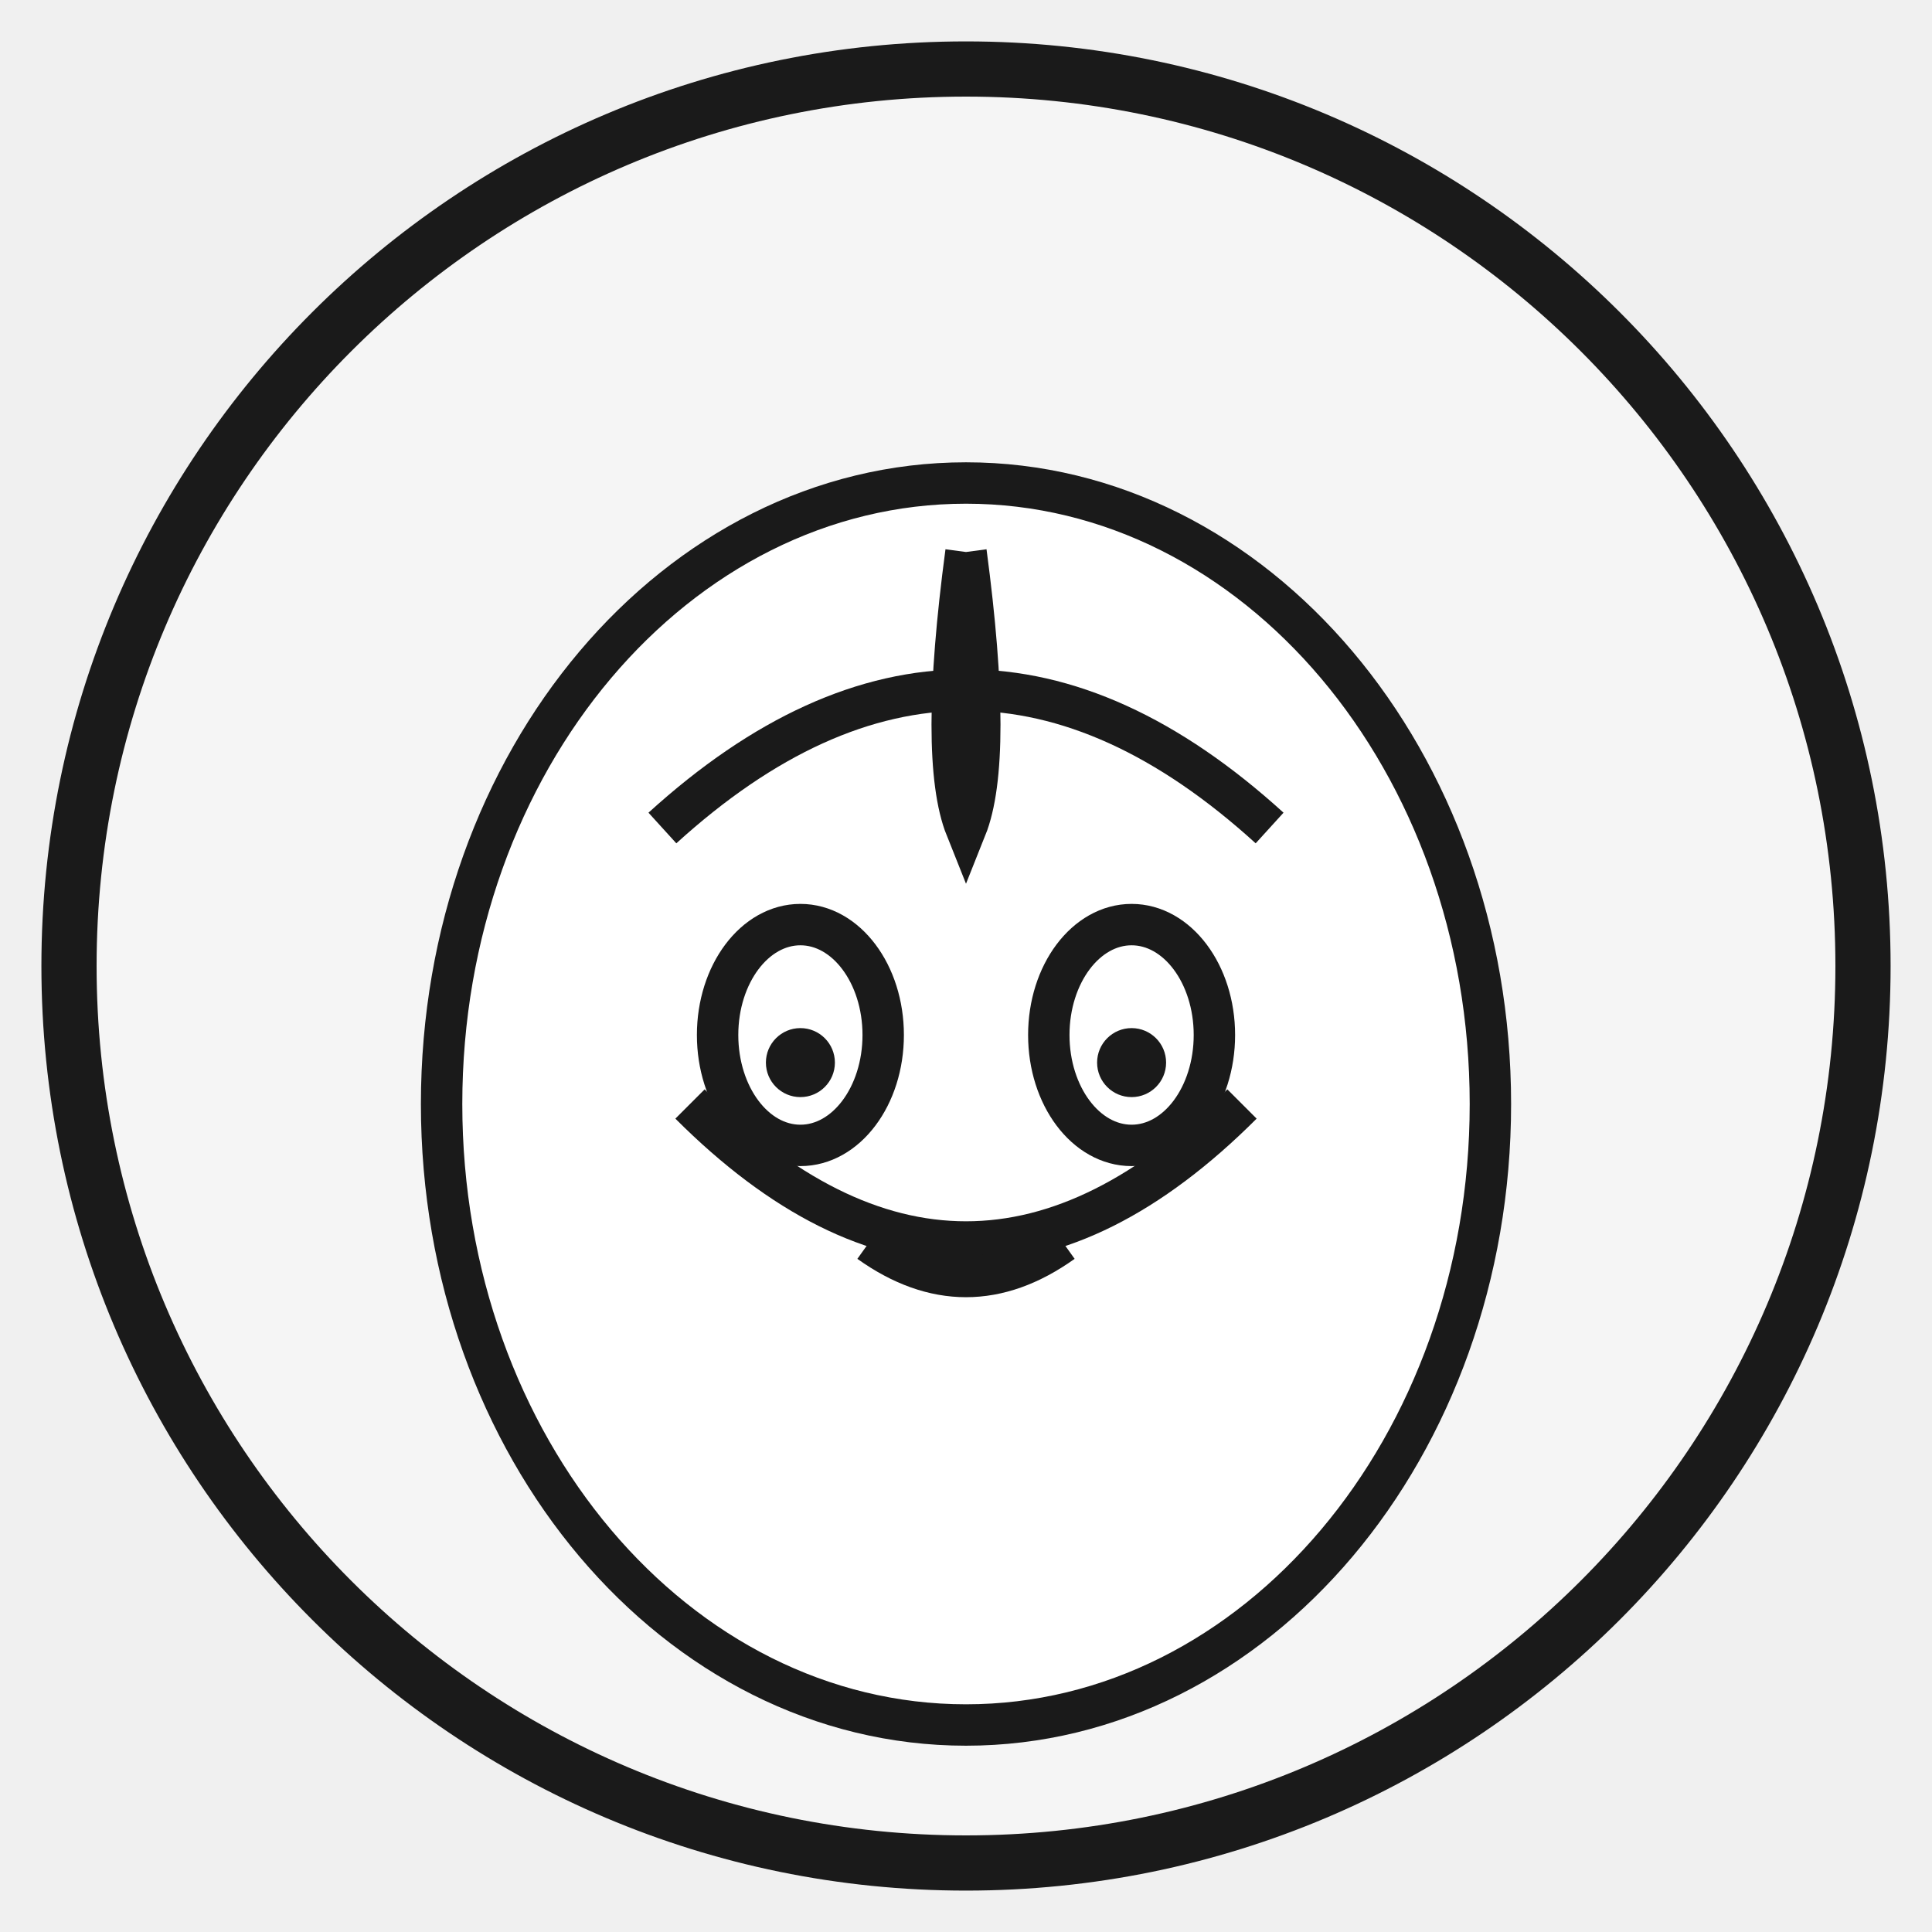
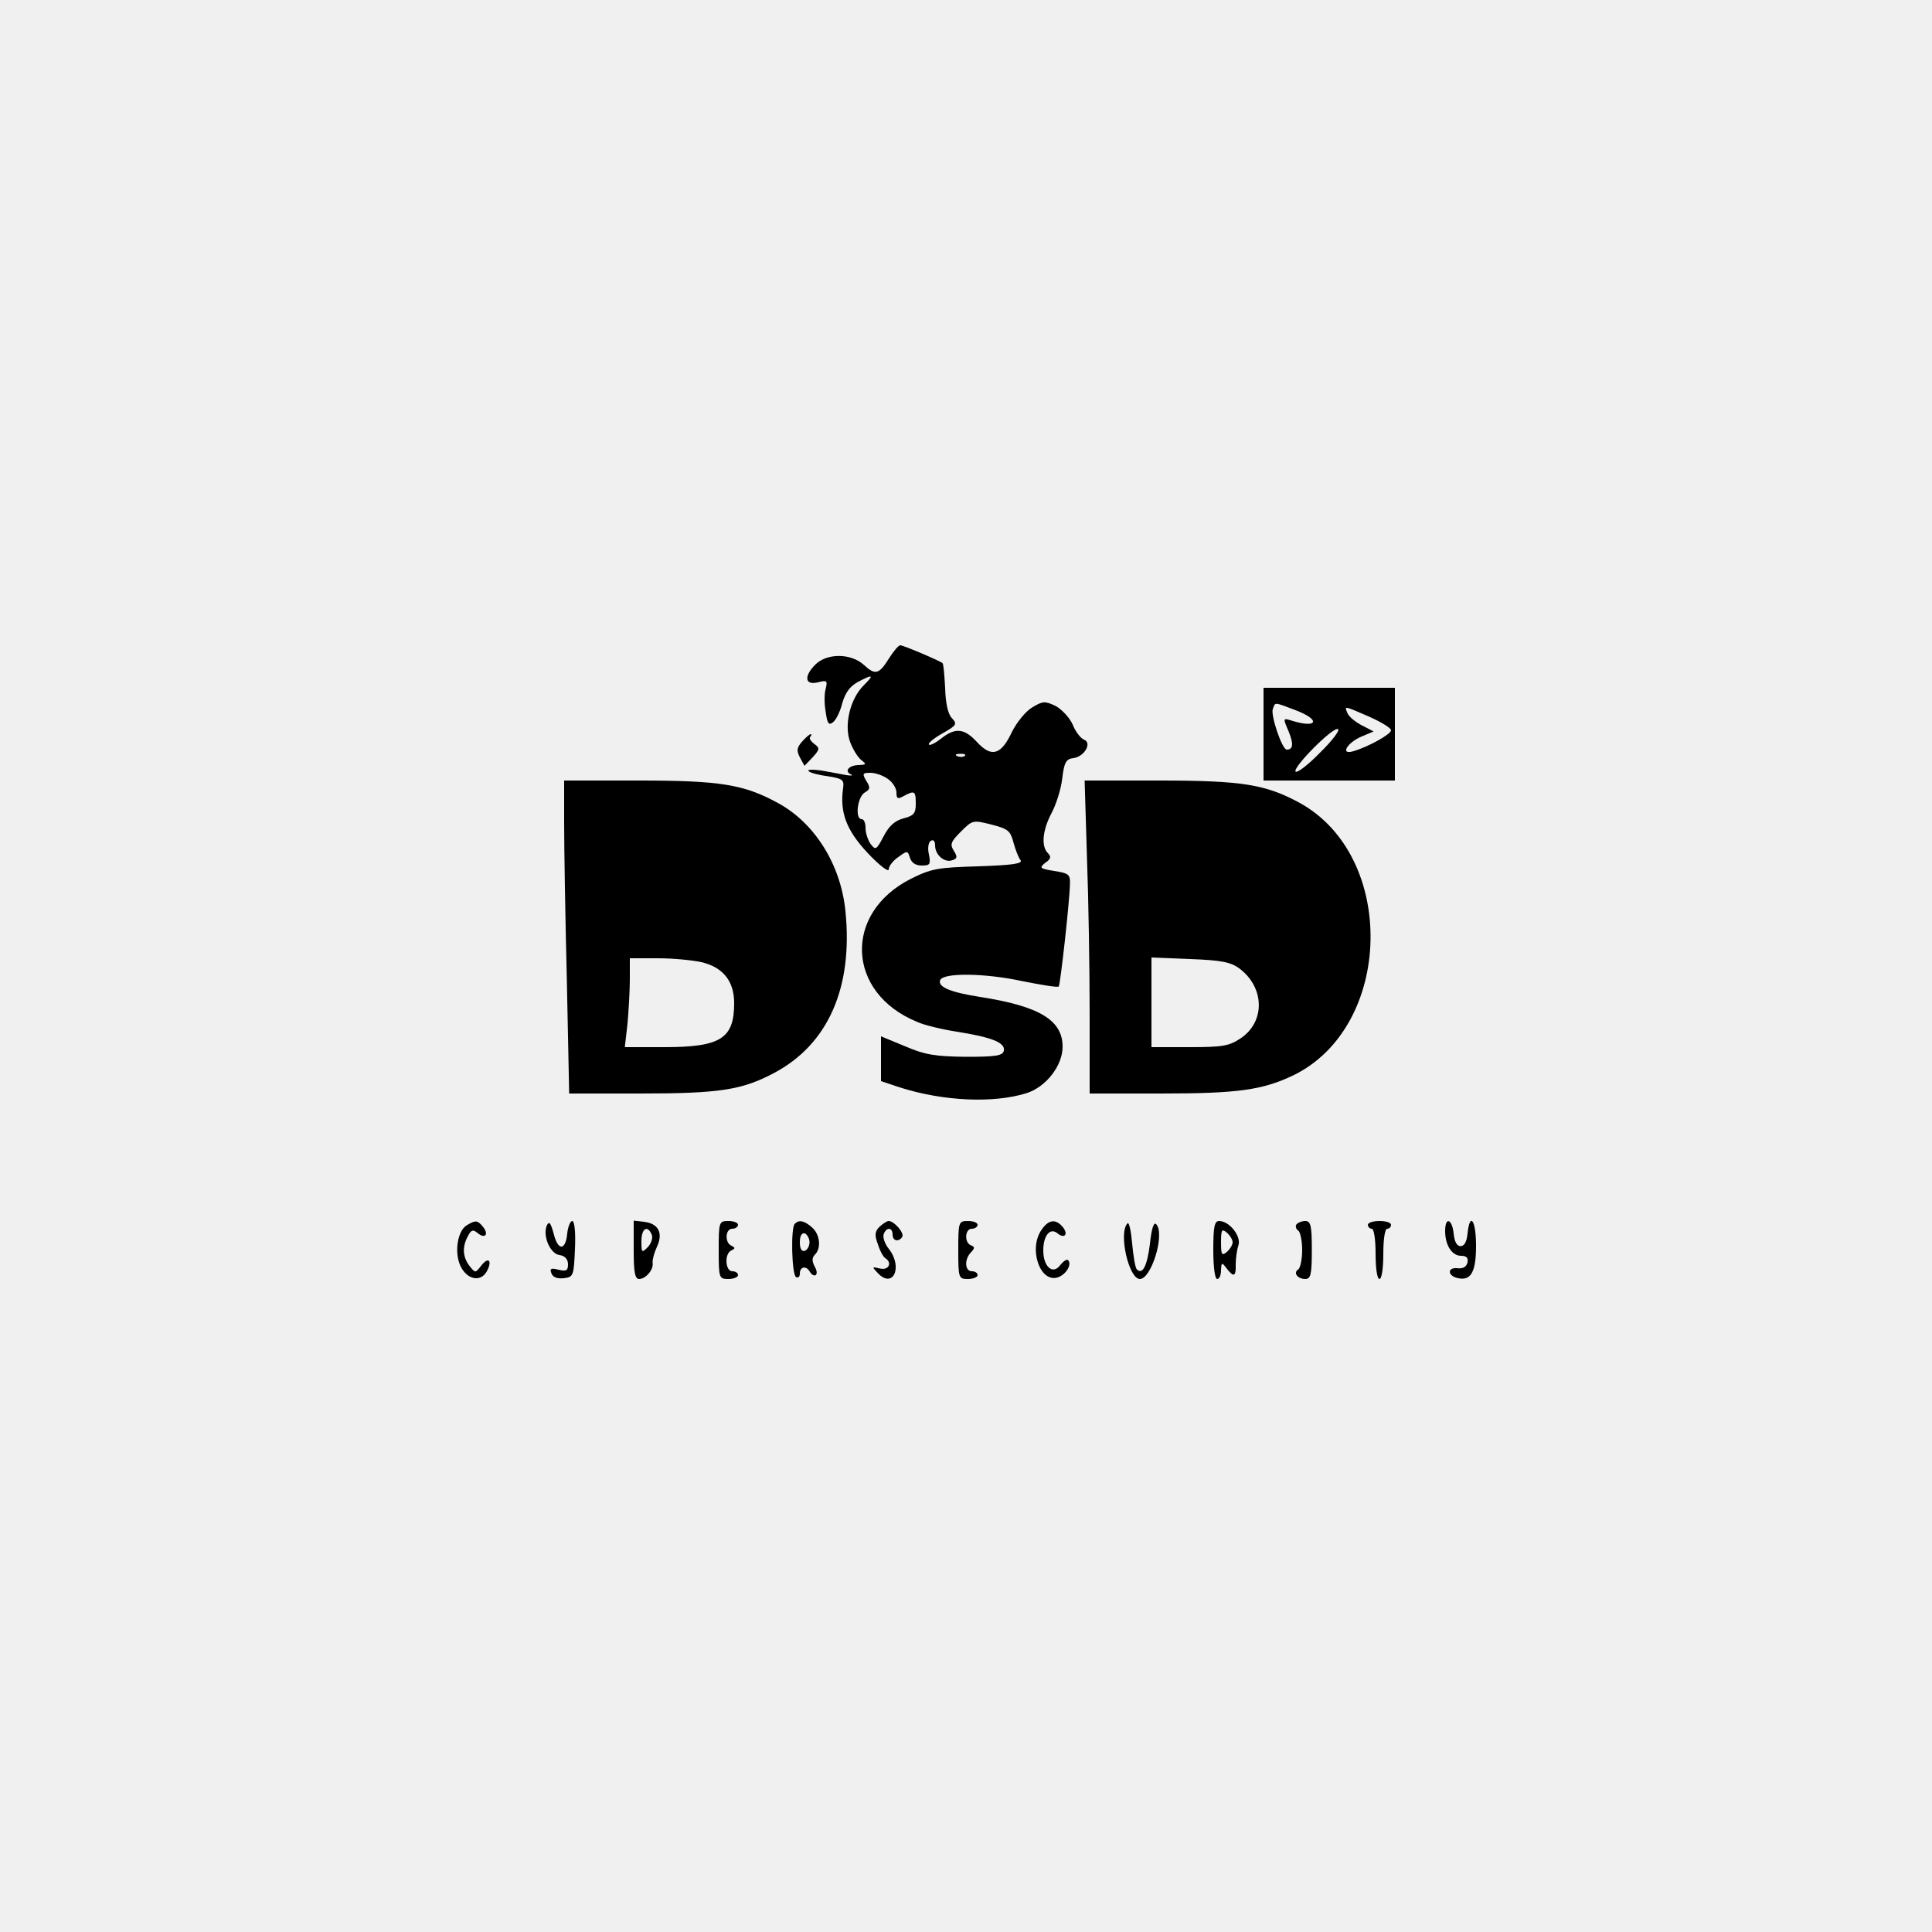
- <svg xmlns="http://www.w3.org/2000/svg" width="140" height="140" viewBox="0 0 140 140" fill="none">
-   <circle cx="70" cy="70" r="65" fill="#f5f5f5" stroke="#1a1a1a" stroke-width="4" />
-   <ellipse cx="70" cy="80" rx="38" ry="45" fill="#fff" stroke="#1a1a1a" stroke-width="3" />
-   <path d="M50 80 Q70 100 90 80" stroke="#1a1a1a" stroke-width="3" fill="none" />
-   <ellipse cx="58" cy="75" rx="6" ry="8" fill="#fff" stroke="#1a1a1a" stroke-width="3" />
-   <ellipse cx="82" cy="75" rx="6" ry="8" fill="#fff" stroke="#1a1a1a" stroke-width="3" />
-   <circle cx="58" cy="77" r="2.5" fill="#1a1a1a" />
-   <circle cx="82" cy="77" r="2.5" fill="#1a1a1a" />
-   <path d="M63 90 Q70 95 77 90" stroke="#1a1a1a" stroke-width="3" fill="none" />
-   <path d="M48 60 Q70 40 92 60" stroke="#1a1a1a" stroke-width="3" fill="none" />
-   <path d="M70 40 Q72 55 70 60 Q68 55 70 40" stroke="#1a1a1a" stroke-width="3" fill="#fff" />
+ <svg xmlns="http://www.w3.org/2000/svg" version="1.0" width="500pt" height="500pt" viewBox="0 0 500 500" preserveAspectRatio="xMidYMid meet">
+   <g transform="translate(0,500) scale(0.1,-0.1)" fill="#000000" stroke="none">
+     <path d="M2300 3295 c-25 -40 -35 -43 -64 -16 -34 31 -96 31 -126 1 -30 -30 -27 -54 6 -46 24 6 26 5 21 -16 -4 -13 -4 -40 0 -61 4 -30 8 -35 19 -26 8 6 19 29 24 50 8 27 20 43 40 54 40 21 43 19 15 -9 -35 -35 -51 -102 -35 -146 7 -19 20 -40 29 -47 14 -11 13 -12 -6 -13 -26 0 -39 -16 -21 -24 7 -3 2 -4 -12 -2 -14 3 -43 8 -65 12 -22 3 -37 3 -32 -2 4 -4 26 -10 50 -13 37 -6 42 -9 39 -30 -9 -63 8 -109 63 -168 31 -33 55 -51 55 -43 0 8 11 23 25 32 23 17 24 17 30 -2 4 -13 15 -20 30 -20 22 0 24 3 19 29 -4 16 -1 32 5 35 7 4 11 -1 11 -12 0 -25 25 -46 45 -38 13 4 13 9 3 25 -10 16 -7 23 19 49 30 30 31 30 79 18 43 -11 49 -16 57 -47 5 -18 13 -39 18 -45 7 -9 -21 -13 -108 -16 -107 -3 -123 -6 -177 -33 -174 -89 -165 -294 16 -369 19 -9 66 -20 104 -26 89 -14 126 -28 122 -49 -3 -13 -19 -16 -98 -16 -79 1 -106 5 -157 27 l-63 26 0 -58 0 -58 48 -16 c113 -36 243 -42 329 -15 50 16 93 71 93 120 0 69 -60 105 -214 129 -77 12 -109 26 -103 43 6 20 115 19 212 -2 50 -10 92 -17 95 -14 4 4 28 218 29 265 1 25 -3 28 -41 34 -37 6 -39 8 -23 21 15 10 16 16 7 25 -18 18 -14 59 9 103 12 22 25 63 28 90 5 42 10 51 29 53 29 4 49 40 27 48 -9 4 -22 21 -29 39 -8 18 -28 39 -44 48 -28 13 -33 13 -61 -4 -17 -10 -40 -39 -52 -63 -28 -60 -53 -67 -90 -27 -33 36 -56 39 -93 10 -15 -12 -29 -19 -32 -16 -3 3 12 16 35 29 37 21 39 24 24 40 -10 11 -16 39 -17 78 -2 33 -4 62 -7 64 -7 6 -101 46 -109 46 -5 0 -18 -16 -30 -35z m197 -251 c-3 -3 -12 -4 -19 -1 -8 3 -5 6 6 6 11 1 17 -2 13 -5z m-199 -60 c12 -8 22 -24 22 -35 0 -16 3 -18 19 -9 28 15 31 13 31 -20 0 -25 -5 -31 -32 -38 -22 -6 -37 -19 -51 -46 -19 -36 -21 -37 -34 -20 -7 10 -13 28 -13 41 0 13 -4 23 -10 23 -18 0 -11 58 8 69 14 8 15 13 4 30 -11 19 -10 21 11 21 12 0 33 -7 45 -16z" />
+     <path d="M3270 3100 l0 -120 170 0 170 0 0 120 0 120 -170 0 -170 0 0 -120z m83 62 c66 -25 57 -48 -10 -27 -23 7 -23 7 -8 -28 13 -32 12 -47 -5 -47 -12 0 -42 89 -36 105 7 18 1 19 59 -3z m191 -17 c31 -14 56 -29 56 -35 0 -10 -57 -42 -97 -54 -36 -11 -17 22 21 38 l31 13 -31 16 c-17 9 -34 23 -37 32 -8 19 -10 19 57 -10z m-128 -93 c-30 -31 -59 -53 -63 -49 -9 10 98 118 110 110 5 -3 -16 -31 -47 -61z" />
+     <path d="M2076 3081 c-14 -16 -15 -23 -6 -41 l12 -22 21 22 c19 21 19 24 4 35 -9 7 -14 15 -10 18 3 4 4 7 1 7 -3 0 -13 -9 -22 -19z" />
+     <path d="M1460 2868 c0 -62 3 -245 7 -405 l6 -293 183 0 c206 0 264 9 347 53 140 74 205 221 185 419 -12 120 -79 228 -175 280 -88 48 -149 58 -360 58 l-193 0 0 -112z m355 -358 c56 -13 85 -49 85 -106 0 -92 -35 -114 -181 -114 l-102 0 7 61 c3 34 6 86 6 115 l0 54 73 0 c39 0 90 -5 112 -10z" />
+     <path d="M2813 2783 c4 -108 7 -290 7 -405 l0 -208 185 0 c199 0 262 9 342 47 259 126 269 568 15 706 -87 47 -148 57 -361 57 l-194 0 6 -197z m394 -289 c66 -49 68 -138 4 -181 -30 -20 -46 -23 -132 -23 l-99 0 0 116 0 116 100 -4 c81 -3 105 -8 127 -24z" />
+     <path d="M1208 1829 c-24 -14 -33 -71 -16 -106 17 -35 52 -42 68 -13 15 28 4 39 -15 14 -15 -19 -15 -19 -30 0 -18 23 -19 50 -4 77 8 16 13 18 25 8 19 -16 30 -4 14 16 -14 17 -19 18 -42 4z" />
+     <path d="M1415 1828 c-11 -27 9 -73 33 -76 14 -2 22 -11 22 -24 0 -16 -4 -19 -25 -14 -19 5 -23 3 -18 -9 3 -10 15 -15 32 -13 25 3 26 6 29 76 2 42 -1 72 -7 72 -5 0 -11 -14 -13 -32 -4 -45 -24 -46 -35 -1 -8 29 -12 34 -18 21z" />
+     <path d="M1640 1766 c0 -58 3 -76 14 -76 17 0 38 24 35 42 -1 7 4 26 11 41 17 36 4 61 -34 65 l-26 3 0 -75z m47 38 c3 -8 -2 -23 -11 -32 -15 -15 -16 -14 -16 16 0 33 16 43 27 16z" />
+     <path d="M1860 1765 c0 -73 1 -75 25 -75 14 0 25 5 25 10 0 6 -7 10 -15 10 -18 0 -21 46 -2 54 10 5 10 7 0 12 -18 8 -16 44 2 44 8 0 15 5 15 10 0 6 -11 10 -25 10 -24 0 -25 -2 -25 -75z" />
+     <path d="M2057 1833 c-11 -10 -8 -131 3 -138 6 -3 10 1 10 9 0 18 16 21 25 6 12 -20 26 -10 14 11 -8 15 -8 24 0 32 17 17 13 52 -7 70 -20 18 -34 21 -45 10z m38 -48 c0 -10 -6 -20 -12 -22 -8 -3 -13 5 -13 22 0 17 5 25 13 23 6 -3 12 -13 12 -23z" />
+     <path d="M2276 1825 c-12 -12 -13 -22 -4 -45 5 -17 14 -33 19 -36 19 -12 9 -32 -13 -27 -22 5 -22 5 -6 -12 39 -41 65 15 29 62 -11 13 -17 31 -14 39 7 19 23 18 23 -1 0 -17 16 -20 25 -6 6 10 -21 41 -35 41 -5 0 -15 -7 -24 -15z" />
+     <path d="M2480 1765 c0 -73 1 -75 25 -75 14 0 25 5 25 10 0 6 -7 10 -15 10 -18 0 -20 31 -2 49 10 11 10 14 0 18 -18 7 -16 43 2 43 8 0 15 5 15 10 0 6 -11 10 -25 10 -24 0 -25 -2 -25 -75z" />
+     <path d="M2696 1818 c-35 -49 -5 -138 41 -124 22 7 38 34 27 45 -3 3 -12 -3 -20 -13 -19 -26 -44 -5 -44 38 0 39 18 60 37 44 18 -15 29 -2 13 17 -18 21 -36 19 -54 -7z" />
+     <path d="M2918 1834 c-24 -24 3 -144 32 -144 30 0 66 118 42 142 -6 6 -12 -12 -16 -51 -7 -57 -19 -81 -34 -66 -4 4 -9 34 -12 67 -3 33 -8 56 -12 52z" />
+     <path d="M3140 1765 c0 -43 4 -75 10 -75 6 0 10 10 10 23 1 20 2 21 14 5 19 -25 25 -22 24 10 0 15 3 37 7 49 8 23 -23 63 -50 63 -12 0 -15 -15 -15 -75z m50 20 c0 -7 -7 -18 -15 -25 -13 -11 -15 -7 -15 25 0 32 2 36 15 25 8 -7 15 -18 15 -25z" />
+     <path d="M3355 1831 c-3 -5 -1 -12 5 -16 5 -3 10 -26 10 -50 0 -24 -5 -47 -10 -50 -14 -9 -2 -25 18 -25 14 0 17 11 17 75 0 64 -3 75 -17 75 -9 0 -19 -4 -23 -9z" />
+     <path d="M3540 1830 c0 -5 5 -10 10 -10 6 0 10 -28 10 -65 0 -37 4 -65 10 -65 6 0 10 28 10 65 0 37 4 65 10 65 6 0 10 5 10 10 0 6 -13 10 -30 10 -16 0 -30 -4 -30 -10z" />
+     <path d="M3740 1814 c0 -37 18 -64 41 -64 14 0 19 -5 17 -17 -3 -12 -12 -17 -27 -15 -27 2 -24 -21 3 -26 33 -7 46 17 46 84 0 66 -16 89 -22 32 -2 -21 -8 -33 -18 -33 -10 0 -16 12 -18 33 -4 38 -22 44 -22 6z" />
+   </g>
</svg>
